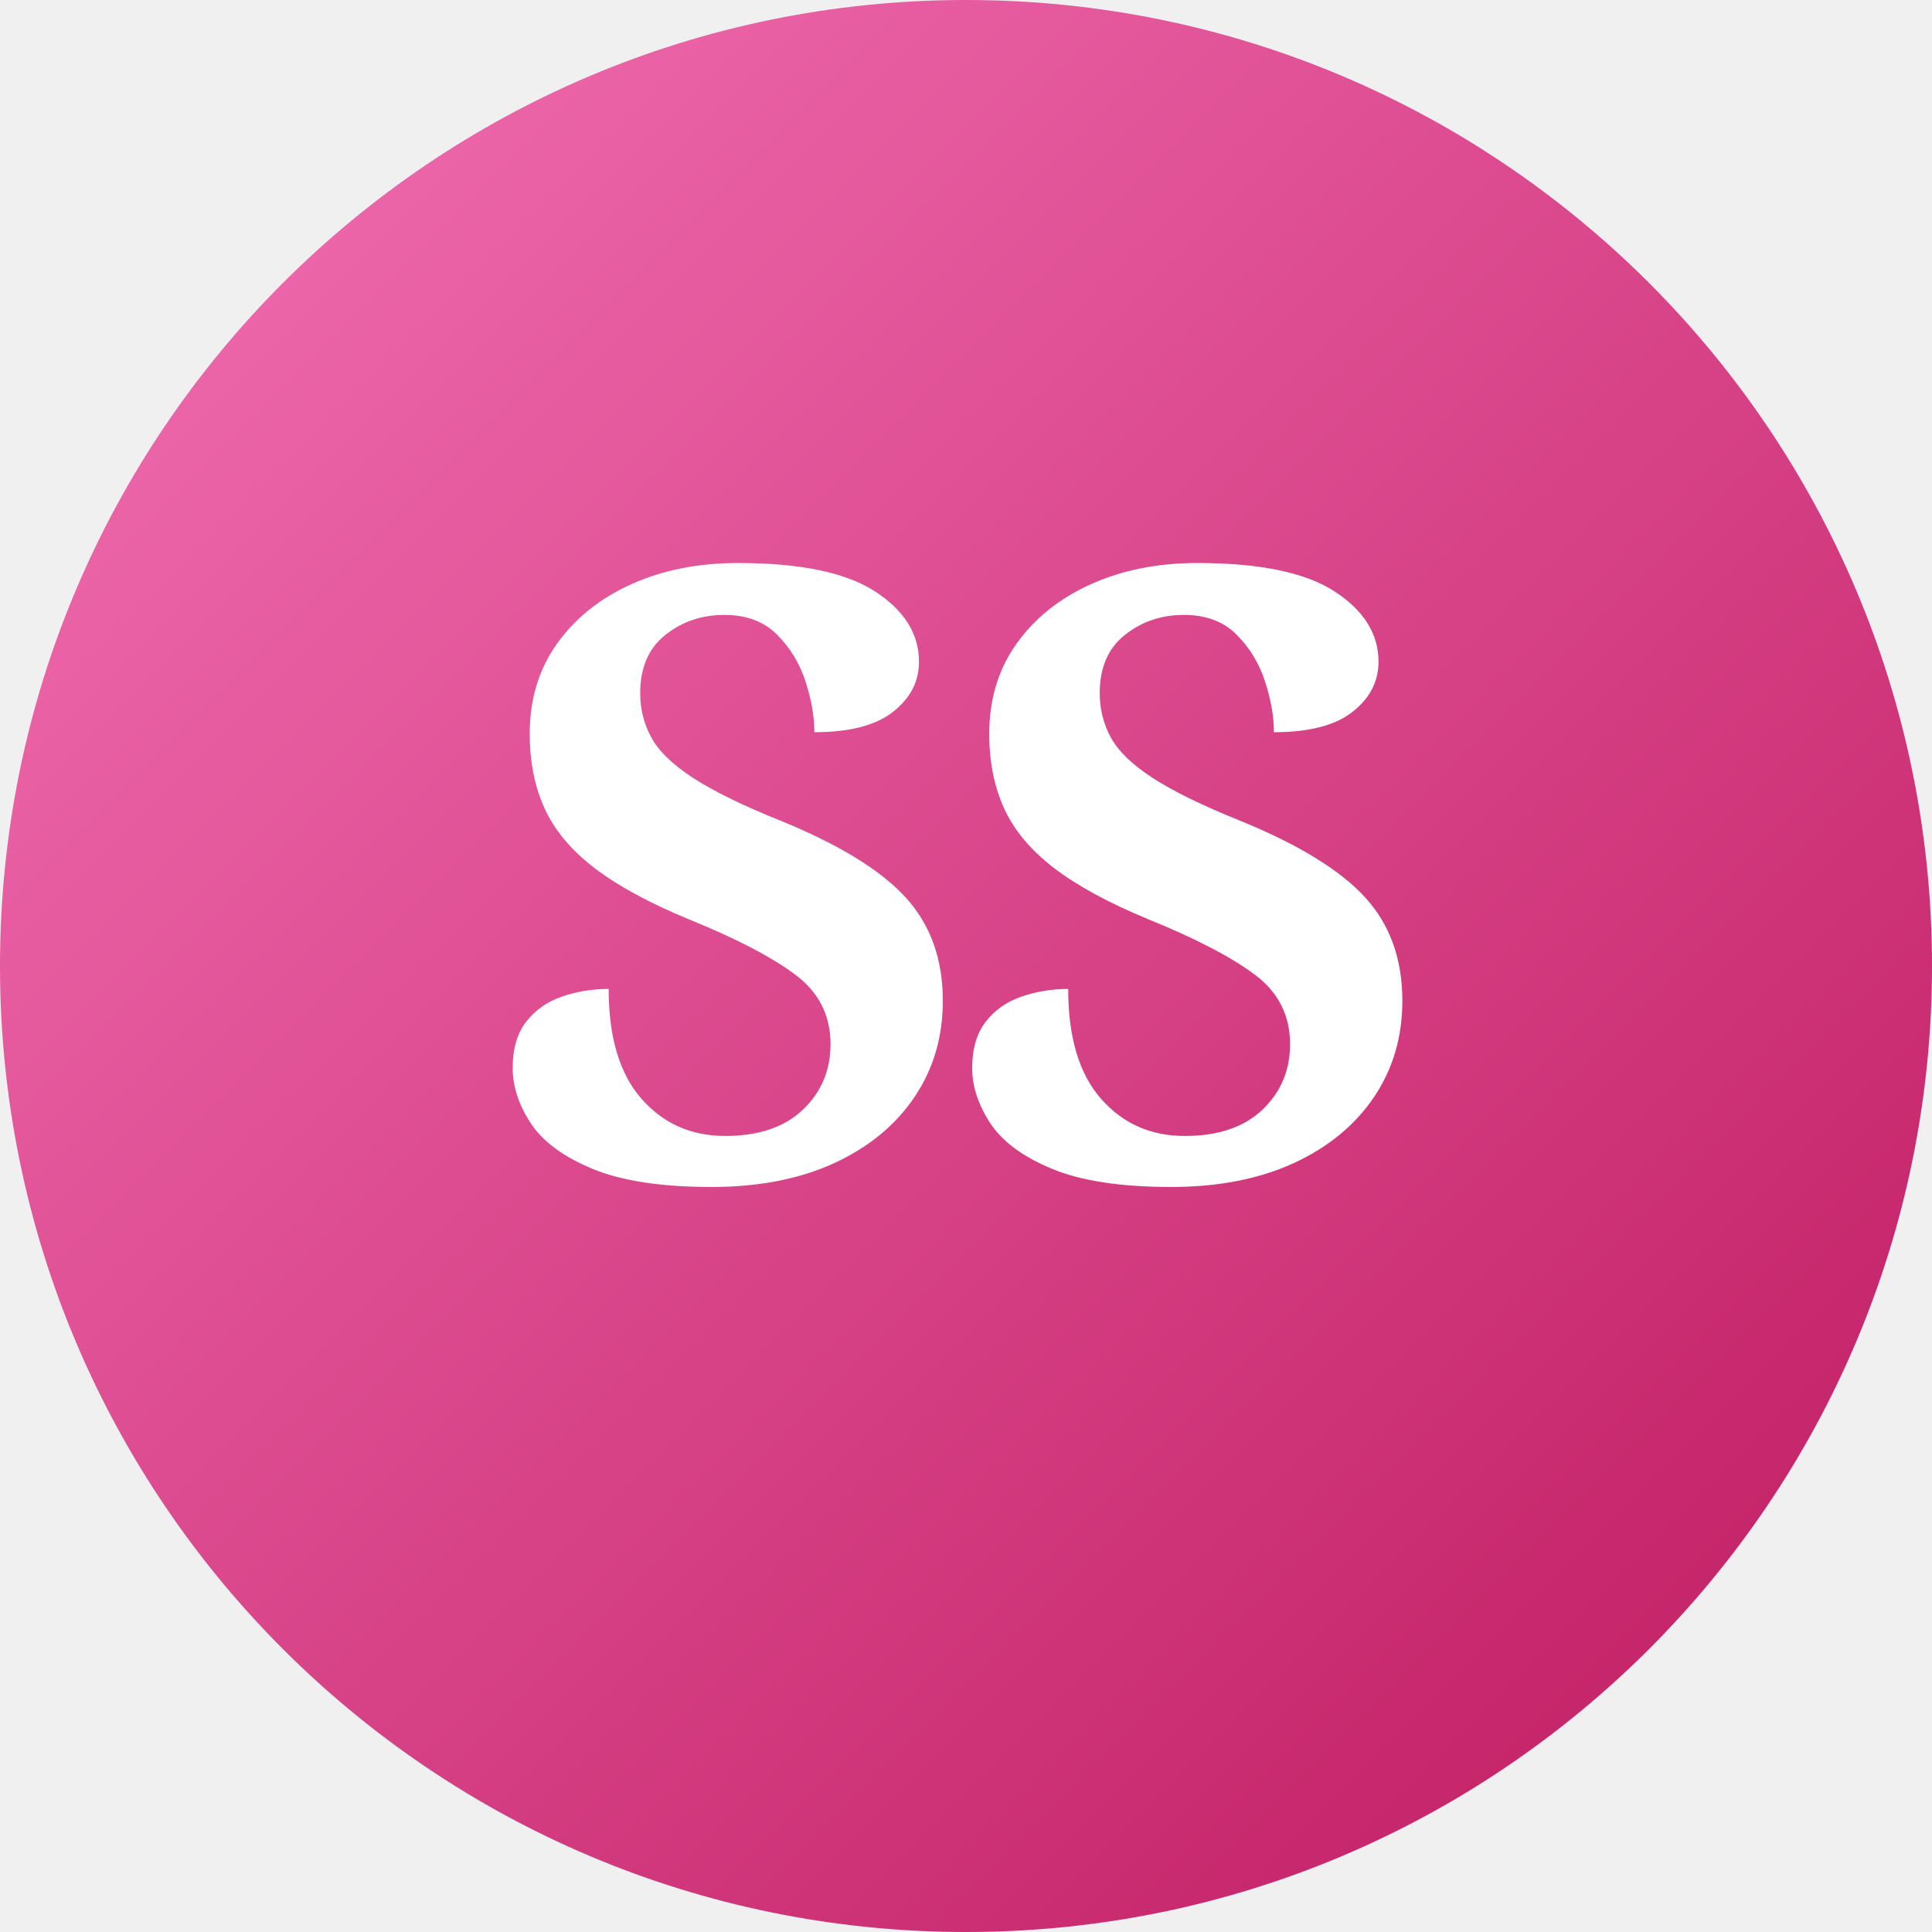
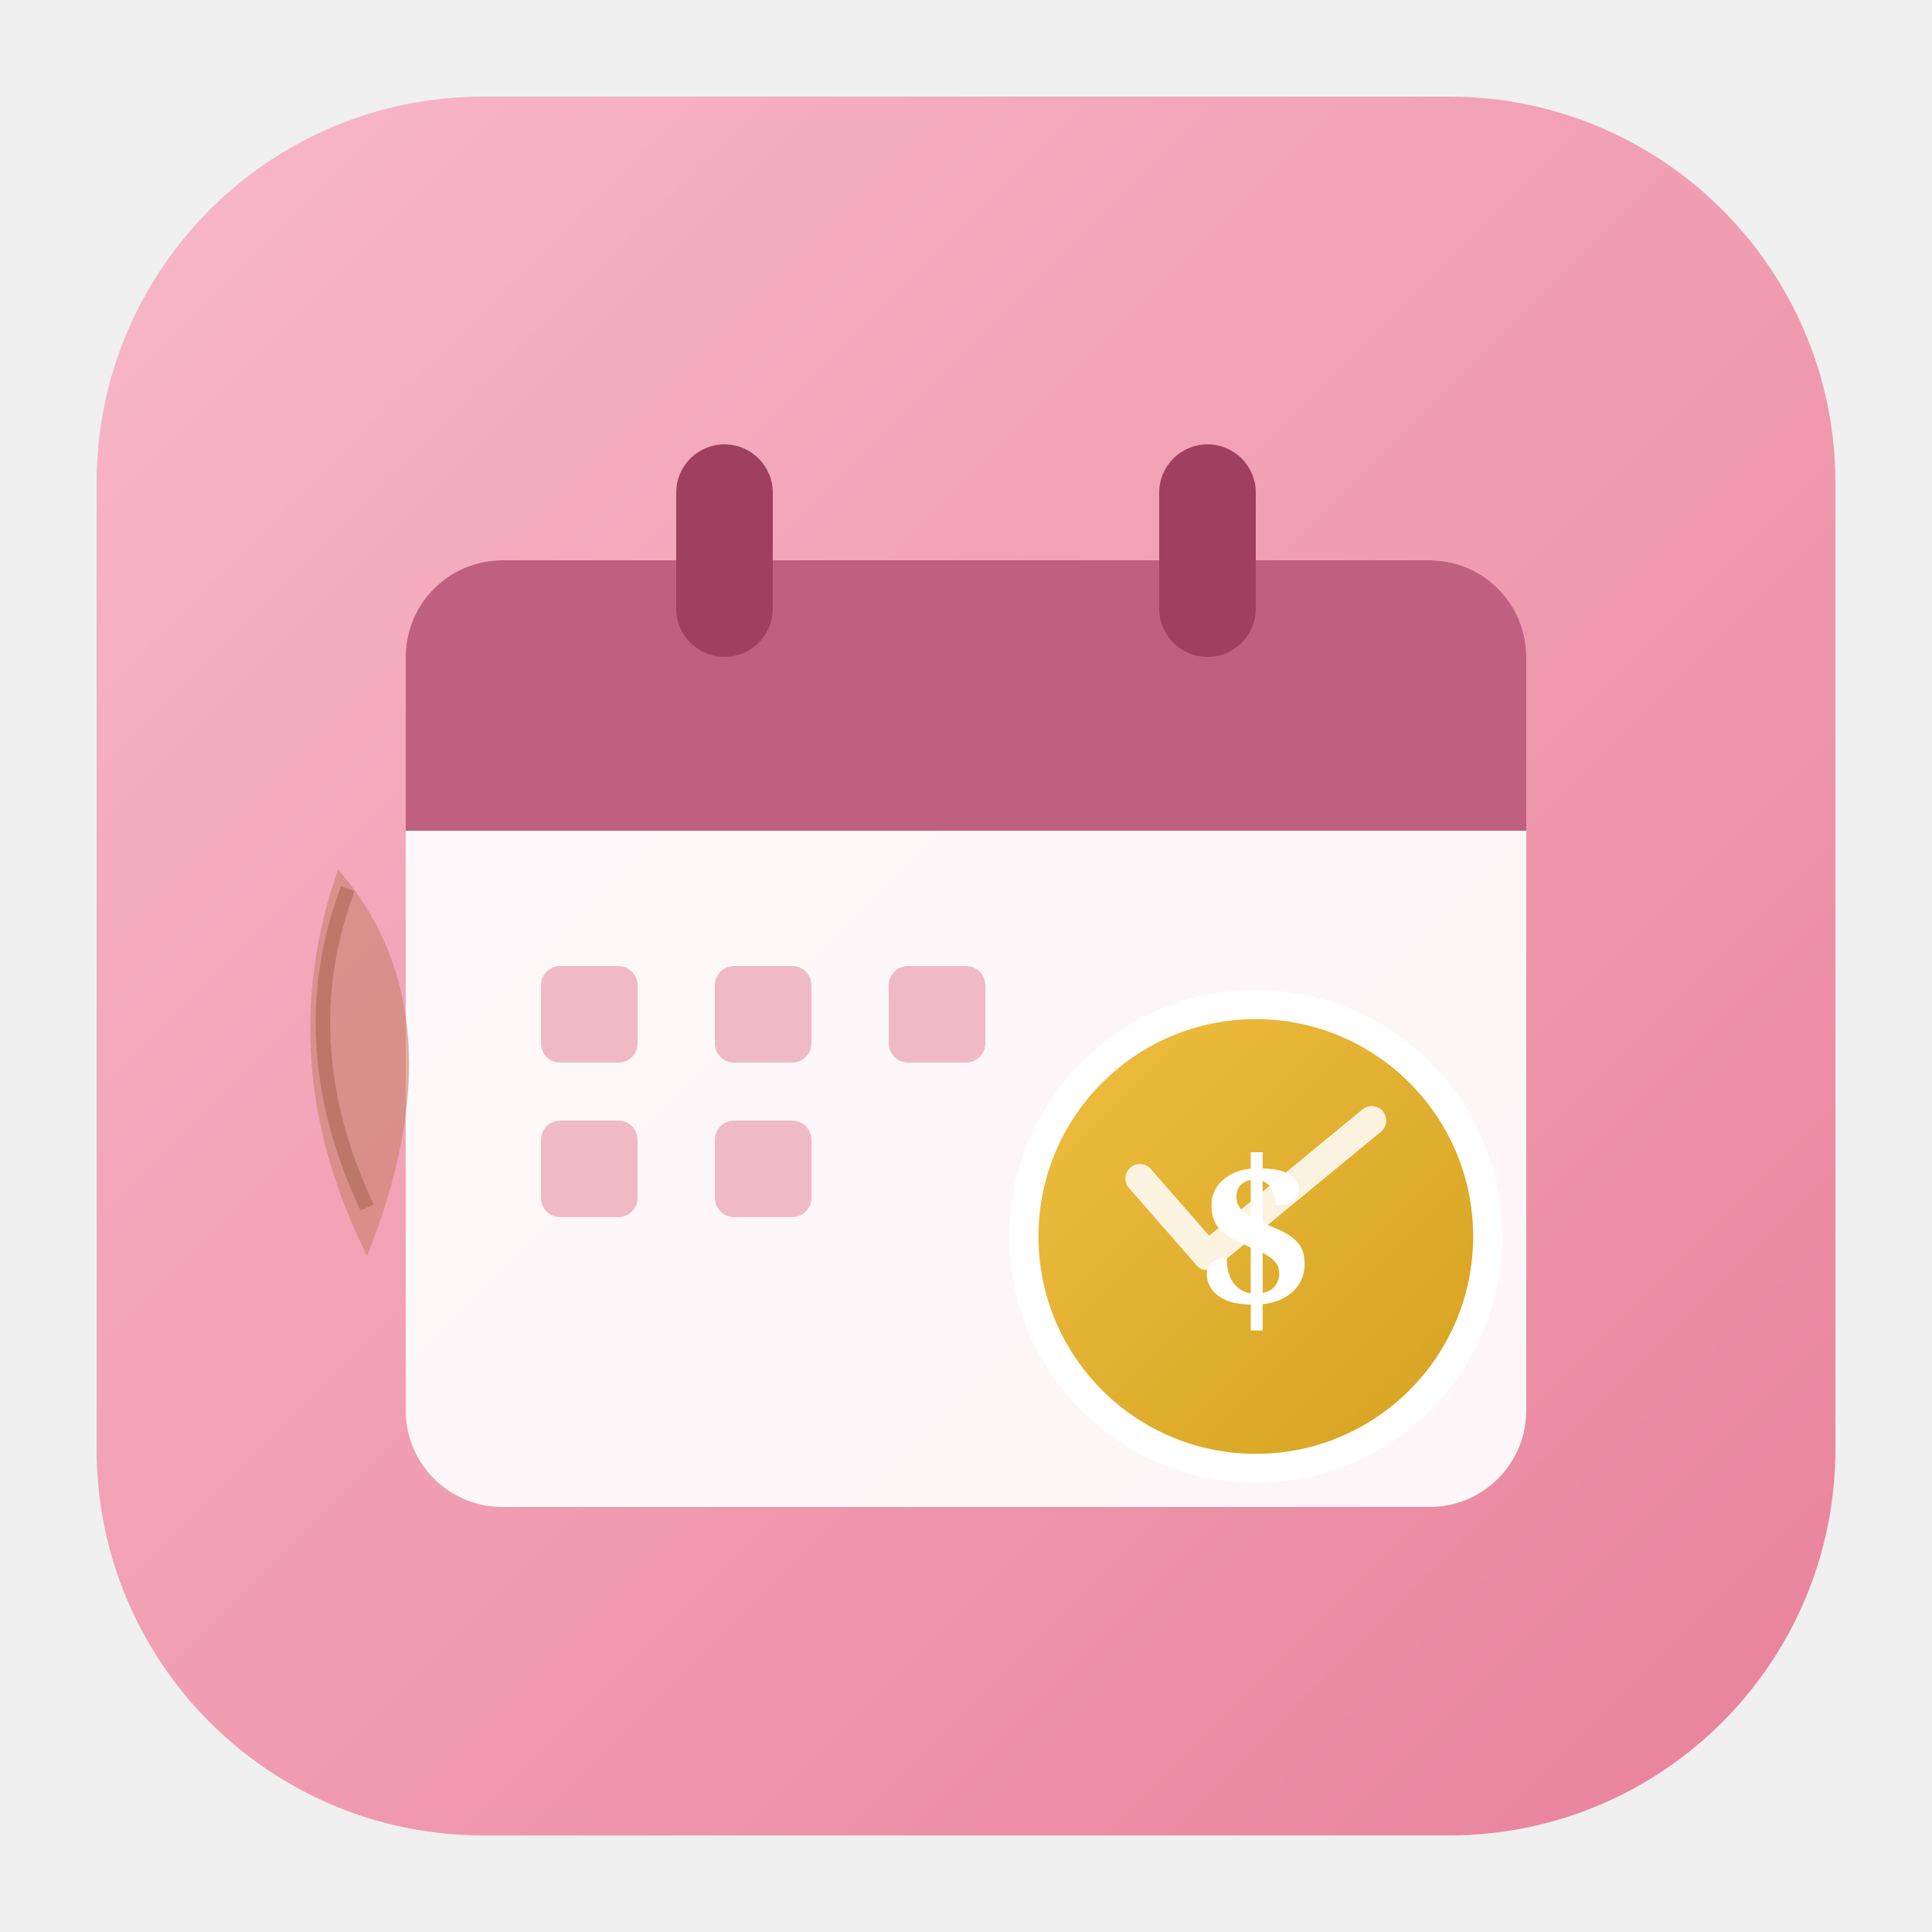
<svg xmlns="http://www.w3.org/2000/svg" viewBox="0 0 200 200" width="200" height="200">
  <defs>
-     <linearGradient id="grad" x1="0%" y1="0%" x2="100%" y2="100%">
-       <stop offset="0%" style="stop-color:#f472b6" />
-       <stop offset="100%" style="stop-color:#be185d" />
+     <linearGradient id="bgGrad" x1="0%" y1="0%" x2="100%" y2="100%">
+       <stop offset="0%" style="stop-color:#f9b8cb" />
+       <stop offset="100%" style="stop-color:#e8829a" />
+     </linearGradient>
+     <linearGradient id="coinGrad" x1="0%" y1="0%" x2="100%" y2="100%">
+       <stop offset="0%" style="stop-color:#f0c040" />
+       <stop offset="100%" style="stop-color:#d4a020" />
    </linearGradient>
  </defs>
-   <circle cx="100" cy="100" r="100" fill="url(#grad)" />
-   <text x="100" y="122" font-family="Georgia, serif" font-size="88" font-weight="bold" fill="white" text-anchor="middle" letter-spacing="-4">SS</text>
+   <rect x="10" y="10" width="180" height="180" rx="40" ry="40" fill="url(#bgGrad)" />
+   <rect x="42" y="58" width="116" height="98" rx="10" ry="10" fill="white" opacity="0.92" />
+   <rect x="42" y="58" width="116" height="28" rx="10" ry="10" fill="#c06080" />
+   <rect x="42" y="72" width="116" height="14" fill="#c06080" />
+   <rect x="70" y="46" width="10" height="22" rx="5" ry="5" fill="#a04060" />
+   <rect x="120" y="46" width="10" height="22" rx="5" ry="5" fill="#a04060" />
+   <rect x="56" y="100" width="10" height="10" rx="2" fill="#e8a0b0" opacity="0.7" />
+   <rect x="74" y="100" width="10" height="10" rx="2" fill="#e8a0b0" opacity="0.7" />
+   <rect x="92" y="100" width="10" height="10" rx="2" fill="#e8a0b0" opacity="0.7" />
+   <rect x="56" y="116" width="10" height="10" rx="2" fill="#e8a0b0" opacity="0.7" />
+   <rect x="74" y="116" width="10" height="10" rx="2" fill="#e8a0b0" opacity="0.7" />
+   <path d="M 38 130 Q 28 110 35 90 Q 48 105 38 130 Z" fill="#c8806a" opacity="0.6" />
+   <path d="M 38 125 Q 30 108 36 92" stroke="#a06048" stroke-width="1.5" fill="none" opacity="0.5" />
+   <circle cx="130" cy="128" r="24" fill="url(#coinGrad)" stroke="white" stroke-width="3" />
+   <text x="130" y="136" font-family="Georgia, serif" font-size="22" font-weight="bold" fill="white" text-anchor="middle">$</text>
+   <path d="M 118 122 L 125 130 L 142 116" stroke="white" stroke-width="3" fill="none" stroke-linecap="round" stroke-linejoin="round" opacity="0.85" />
</svg>
